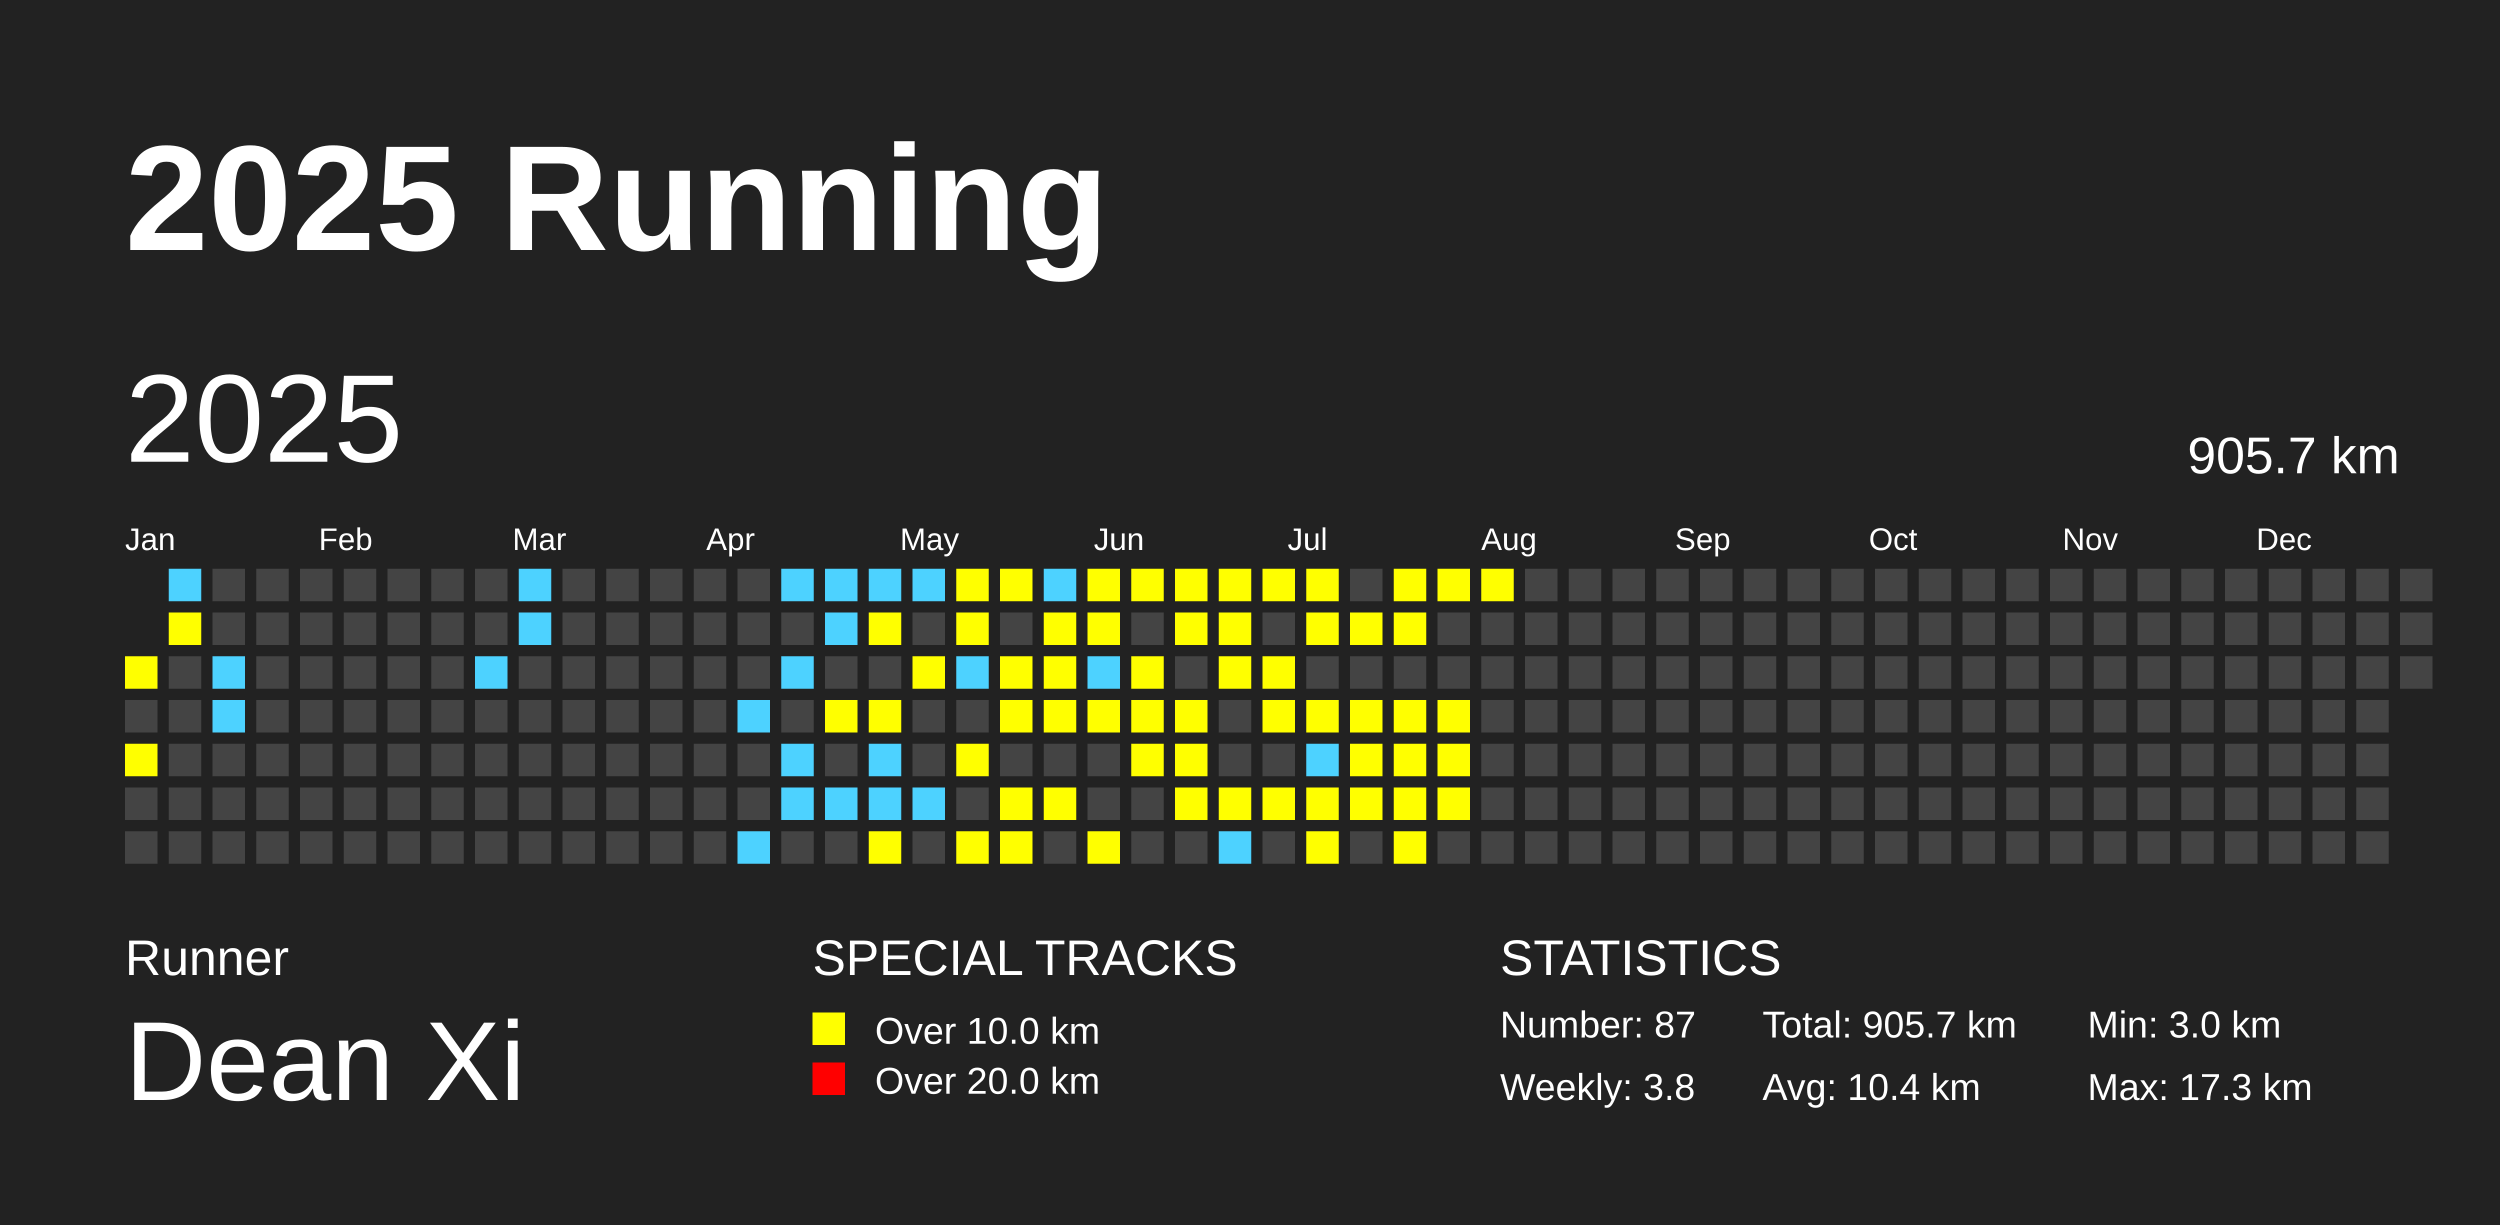
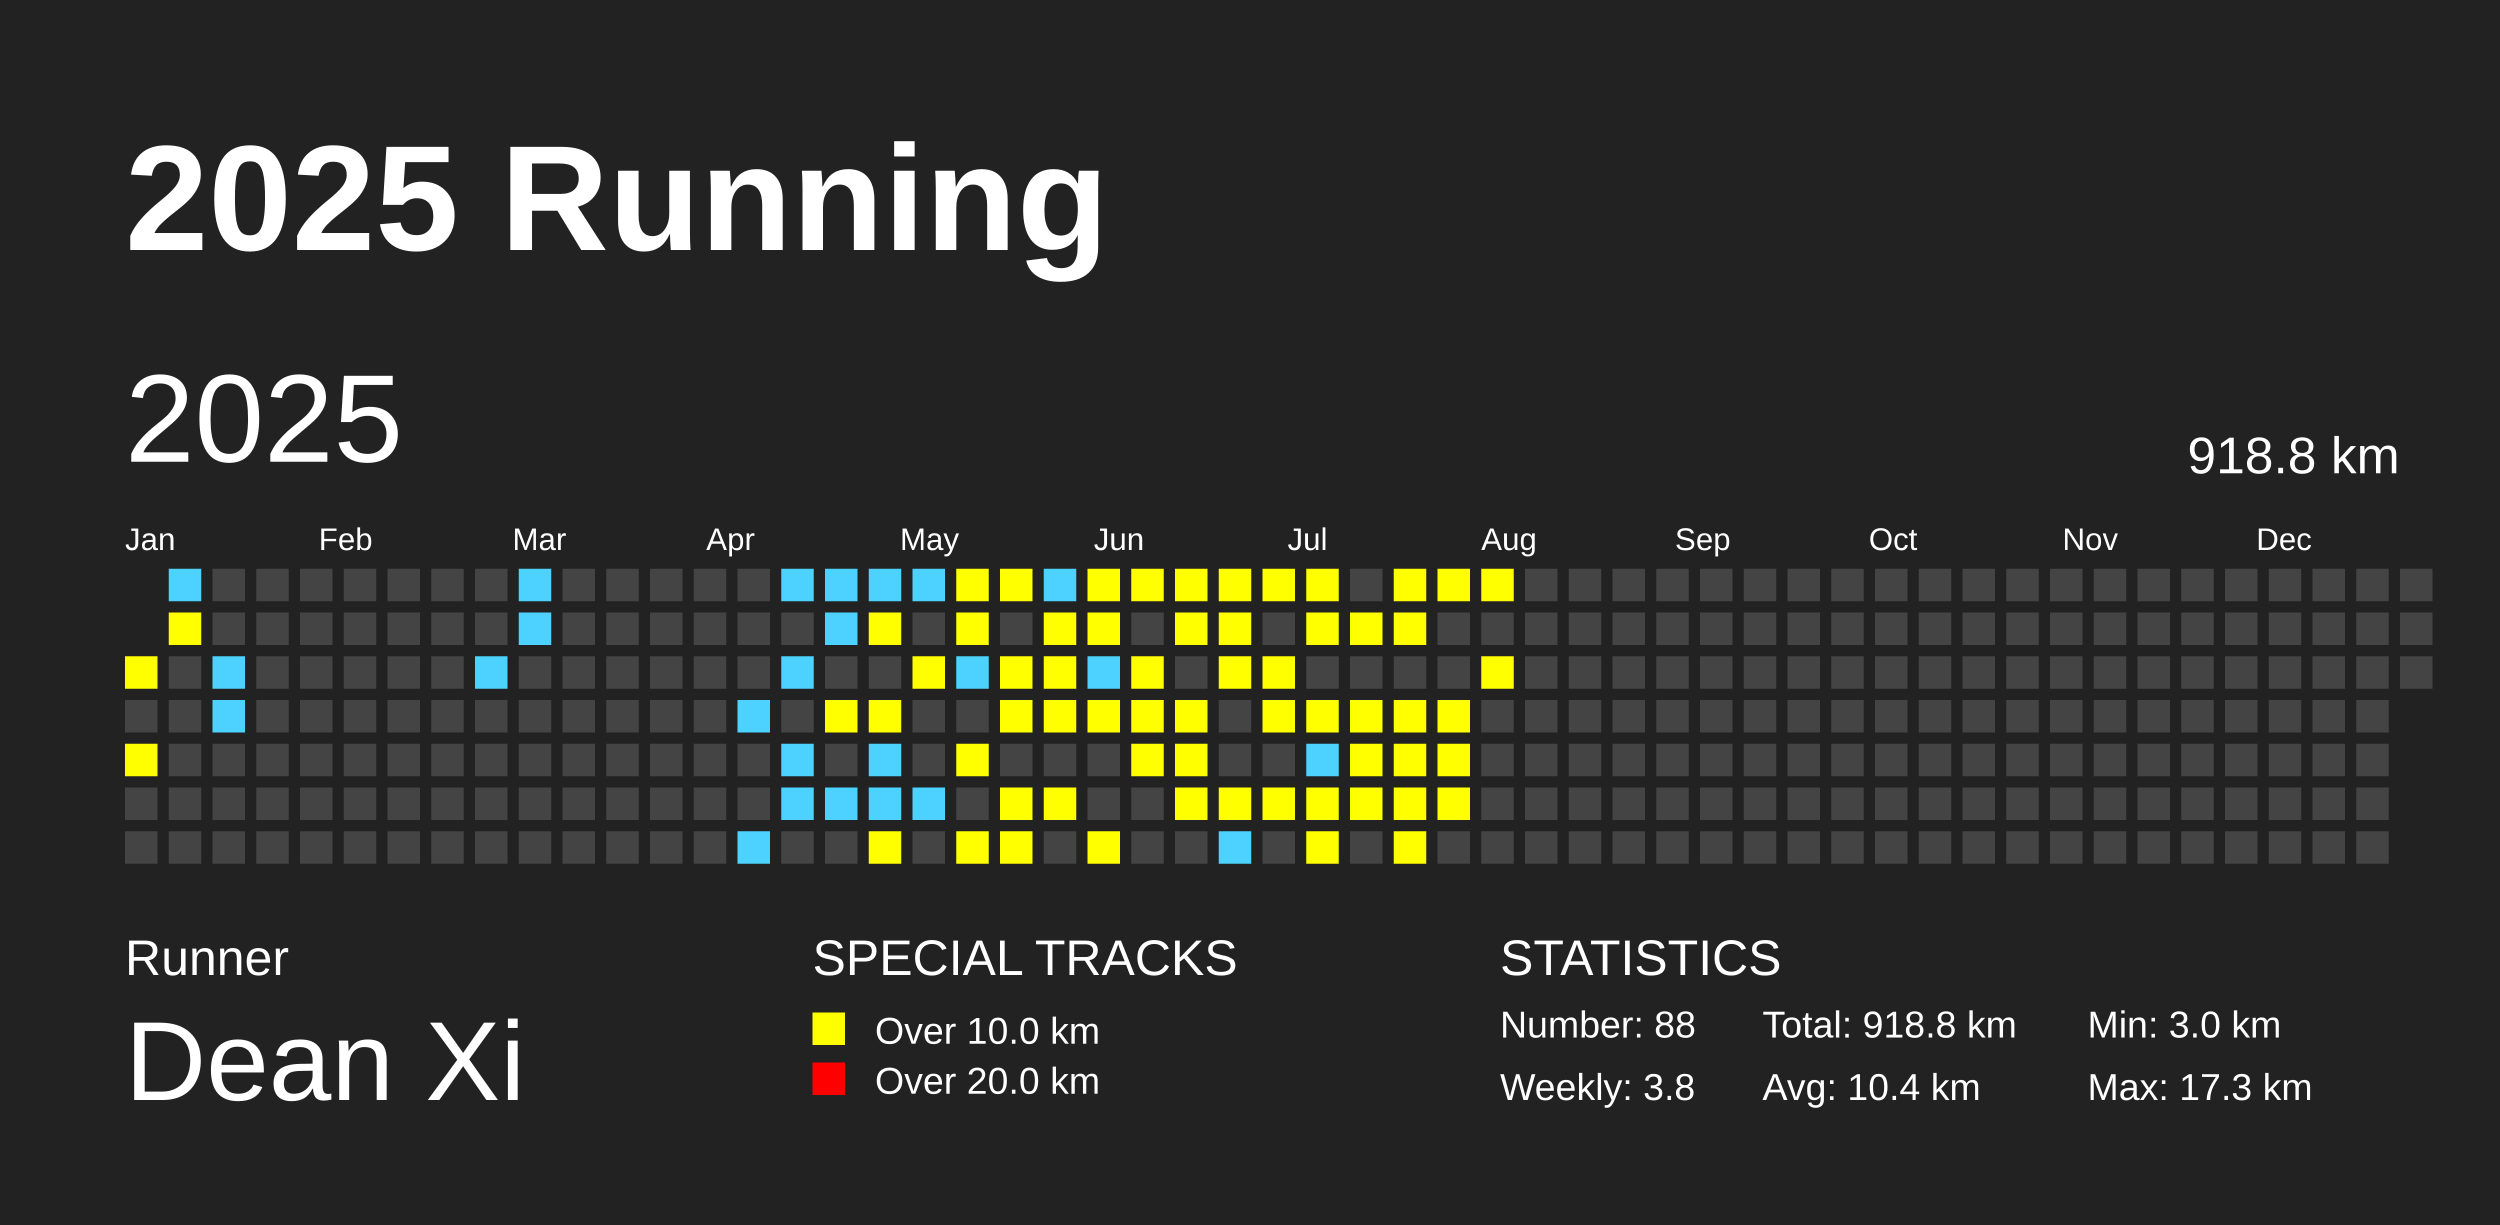
<svg xmlns="http://www.w3.org/2000/svg" baseProfile="full" height="98mm" version="1.1" viewBox="0,0,200,98" width="200mm">
  <defs />
  <rect fill="#222222" height="98" width="200" x="0" y="0" />
  <text fill="#FFFFFF" style="font-size:12px; font-family:Arial; font-weight:bold;" x="10" y="20">2025 Running</text>
  <text fill="#FFFFFF" style="font-size:4px; font-family:Arial" x="10" y="78">Runner</text>
  <text fill="#FFFFFF" style="font-size:9px; font-family:Arial" x="10" y="88">Dean Xi</text>
  <text fill="#FFFFFF" style="font-size:4px; font-family:Arial" x="65" y="78">SPECIAL TRACKS</text>
  <rect fill="yellow" height="2.6" width="2.6" x="65" y="81" />
  <text fill="#FFFFFF" style="font-size:3px; font-family:Arial" x="70" y="83.5">Over 10.0 km</text>
  <rect fill="red" height="2.6" width="2.6" x="65" y="85" />
  <text fill="#FFFFFF" style="font-size:3px; font-family:Arial" x="70" y="87.5">Over 20.0 km</text>
  <text fill="#FFFFFF" style="font-size:4px; font-family:Arial" x="120" y="78">STATISTICS</text>
-   <text fill="#FFFFFF" style="font-size:3px; font-family:Arial" x="120" y="83">Number: 87</text>
+   <text fill="#FFFFFF" style="font-size:3px; font-family:Arial" x="120" y="83">Number: 88</text>
  <text fill="#FFFFFF" style="font-size:3px; font-family:Arial" x="120" y="88">Weekly: 3.8</text>
-   <text fill="#FFFFFF" style="font-size:3px; font-family:Arial" x="141" y="83">Total: 905.7 km</text>
+   <text fill="#FFFFFF" style="font-size:3px; font-family:Arial" x="141" y="83">Total: 918.8 km</text>
  <text fill="#FFFFFF" style="font-size:3px; font-family:Arial" x="141" y="88">Avg: 10.4 km</text>
  <text fill="#FFFFFF" style="font-size:3px; font-family:Arial" x="167" y="83">Min: 3.0 km</text>
  <text fill="#FFFFFF" style="font-size:3px; font-family:Arial" x="167" y="88">Max: 17.3 km</text>
  <text dominant-baseline="hanging" fill="#FFFFFF" style="font-size:10.0px; font-family:Arial;" x="10" y="30">2025</text>
-   <text dominant-baseline="hanging" fill="#FFFFFF" style="font-size:4.125px; font-family:Arial;" x="175" y="35">905.7 km</text>
+   <text dominant-baseline="hanging" fill="#FFFFFF" style="font-size:4.125px; font-family:Arial;" x="175" y="35">918.8 km</text>
  <text fill="#FFFFFF" style="font-size:2.5px; font-family:Arial" x="10.0" y="44">Jan</text>
  <text fill="#FFFFFF" style="font-size:2.5px; font-family:Arial" x="25.5" y="44">Feb</text>
  <text fill="#FFFFFF" style="font-size:2.5px; font-family:Arial" x="41.0" y="44">Mar</text>
  <text fill="#FFFFFF" style="font-size:2.5px; font-family:Arial" x="56.5" y="44">Apr</text>
  <text fill="#FFFFFF" style="font-size:2.5px; font-family:Arial" x="72.0" y="44">May</text>
  <text fill="#FFFFFF" style="font-size:2.5px; font-family:Arial" x="87.5" y="44">Jun</text>
  <text fill="#FFFFFF" style="font-size:2.5px; font-family:Arial" x="103.0" y="44">Jul</text>
  <text fill="#FFFFFF" style="font-size:2.5px; font-family:Arial" x="118.5" y="44">Aug</text>
  <text fill="#FFFFFF" style="font-size:2.5px; font-family:Arial" x="134.0" y="44">Sep</text>
  <text fill="#FFFFFF" style="font-size:2.5px; font-family:Arial" x="149.5" y="44">Oct</text>
  <text fill="#FFFFFF" style="font-size:2.5px; font-family:Arial" x="165.0" y="44">Nov</text>
  <text fill="#FFFFFF" style="font-size:2.5px; font-family:Arial" x="180.5" y="44">Dec</text>
  <rect fill="yellow" height="2.6" width="2.6" x="10.0" y="52.5" />
  <rect fill="#444444" height="2.6" width="2.6" x="10.0" y="56.0" />
  <rect fill="yellow" height="2.6" width="2.6" x="10.0" y="59.5" />
  <rect fill="#444444" height="2.6" width="2.6" x="10.0" y="63.0" />
  <rect fill="#444444" height="2.6" width="2.6" x="10.0" y="66.5" />
  <rect fill="#4DD2FF" height="2.6" width="2.6" x="13.5" y="45.5" />
  <rect fill="yellow" height="2.6" width="2.6" x="13.5" y="49.0" />
  <rect fill="#444444" height="2.6" width="2.6" x="13.5" y="52.5" />
  <rect fill="#444444" height="2.6" width="2.6" x="13.5" y="56.0" />
  <rect fill="#444444" height="2.6" width="2.6" x="13.5" y="59.5" />
  <rect fill="#444444" height="2.6" width="2.6" x="13.5" y="63.0" />
  <rect fill="#444444" height="2.6" width="2.6" x="13.5" y="66.5" />
  <rect fill="#444444" height="2.6" width="2.6" x="17.0" y="45.5" />
  <rect fill="#444444" height="2.6" width="2.6" x="17.0" y="49.0" />
  <rect fill="#4DD2FF" height="2.6" width="2.6" x="17.0" y="52.5" />
  <rect fill="#4DD2FF" height="2.6" width="2.6" x="17.0" y="56.0" />
  <rect fill="#444444" height="2.6" width="2.6" x="17.0" y="59.5" />
  <rect fill="#444444" height="2.6" width="2.6" x="17.0" y="63.0" />
  <rect fill="#444444" height="2.6" width="2.6" x="17.0" y="66.5" />
  <rect fill="#444444" height="2.6" width="2.6" x="20.5" y="45.5" />
  <rect fill="#444444" height="2.6" width="2.6" x="20.5" y="49.0" />
  <rect fill="#444444" height="2.6" width="2.6" x="20.5" y="52.5" />
  <rect fill="#444444" height="2.6" width="2.6" x="20.5" y="56.0" />
  <rect fill="#444444" height="2.6" width="2.6" x="20.5" y="59.5" />
  <rect fill="#444444" height="2.6" width="2.6" x="20.5" y="63.0" />
  <rect fill="#444444" height="2.6" width="2.6" x="20.5" y="66.5" />
  <rect fill="#444444" height="2.6" width="2.6" x="24.0" y="45.5" />
  <rect fill="#444444" height="2.6" width="2.6" x="24.0" y="49.0" />
  <rect fill="#444444" height="2.6" width="2.6" x="24.0" y="52.5" />
  <rect fill="#444444" height="2.6" width="2.6" x="24.0" y="56.0" />
  <rect fill="#444444" height="2.6" width="2.6" x="24.0" y="59.5" />
  <rect fill="#444444" height="2.6" width="2.6" x="24.0" y="63.0" />
  <rect fill="#444444" height="2.6" width="2.6" x="24.0" y="66.5" />
  <rect fill="#444444" height="2.6" width="2.6" x="27.5" y="45.5" />
  <rect fill="#444444" height="2.6" width="2.6" x="27.5" y="49.0" />
  <rect fill="#444444" height="2.6" width="2.6" x="27.5" y="52.5" />
  <rect fill="#444444" height="2.6" width="2.6" x="27.5" y="56.0" />
  <rect fill="#444444" height="2.6" width="2.6" x="27.5" y="59.5" />
  <rect fill="#444444" height="2.6" width="2.6" x="27.5" y="63.0" />
  <rect fill="#444444" height="2.6" width="2.6" x="27.5" y="66.5" />
  <rect fill="#444444" height="2.6" width="2.6" x="31.0" y="45.5" />
  <rect fill="#444444" height="2.6" width="2.6" x="31.0" y="49.0" />
  <rect fill="#444444" height="2.6" width="2.6" x="31.0" y="52.5" />
  <rect fill="#444444" height="2.6" width="2.6" x="31.0" y="56.0" />
  <rect fill="#444444" height="2.6" width="2.6" x="31.0" y="59.5" />
  <rect fill="#444444" height="2.6" width="2.6" x="31.0" y="63.0" />
  <rect fill="#444444" height="2.6" width="2.6" x="31.0" y="66.5" />
  <rect fill="#444444" height="2.6" width="2.6" x="34.5" y="45.5" />
  <rect fill="#444444" height="2.6" width="2.6" x="34.5" y="49.0" />
  <rect fill="#444444" height="2.6" width="2.6" x="34.5" y="52.5" />
  <rect fill="#444444" height="2.6" width="2.6" x="34.5" y="56.0" />
  <rect fill="#444444" height="2.6" width="2.6" x="34.5" y="59.5" />
  <rect fill="#444444" height="2.6" width="2.6" x="34.5" y="63.0" />
  <rect fill="#444444" height="2.6" width="2.6" x="34.5" y="66.5" />
  <rect fill="#444444" height="2.6" width="2.6" x="38.0" y="45.5" />
  <rect fill="#444444" height="2.6" width="2.6" x="38.0" y="49.0" />
  <rect fill="#4DD2FF" height="2.6" width="2.6" x="38.0" y="52.5" />
  <rect fill="#444444" height="2.6" width="2.6" x="38.0" y="56.0" />
  <rect fill="#444444" height="2.6" width="2.6" x="38.0" y="59.5" />
  <rect fill="#444444" height="2.6" width="2.6" x="38.0" y="63.0" />
  <rect fill="#444444" height="2.6" width="2.6" x="38.0" y="66.5" />
  <rect fill="#4DD2FF" height="2.6" width="2.6" x="41.5" y="45.5" />
  <rect fill="#4DD2FF" height="2.6" width="2.6" x="41.5" y="49.0" />
  <rect fill="#444444" height="2.6" width="2.6" x="41.5" y="52.5" />
  <rect fill="#444444" height="2.6" width="2.6" x="41.5" y="56.0" />
  <rect fill="#444444" height="2.6" width="2.6" x="41.5" y="59.5" />
  <rect fill="#444444" height="2.6" width="2.6" x="41.5" y="63.0" />
  <rect fill="#444444" height="2.6" width="2.6" x="41.5" y="66.5" />
  <rect fill="#444444" height="2.6" width="2.6" x="45.0" y="45.5" />
  <rect fill="#444444" height="2.6" width="2.6" x="45.0" y="49.0" />
  <rect fill="#444444" height="2.6" width="2.6" x="45.0" y="52.5" />
  <rect fill="#444444" height="2.6" width="2.6" x="45.0" y="56.0" />
  <rect fill="#444444" height="2.6" width="2.6" x="45.0" y="59.5" />
  <rect fill="#444444" height="2.6" width="2.6" x="45.0" y="63.0" />
  <rect fill="#444444" height="2.6" width="2.6" x="45.0" y="66.5" />
  <rect fill="#444444" height="2.6" width="2.6" x="48.5" y="45.5" />
  <rect fill="#444444" height="2.6" width="2.6" x="48.5" y="49.0" />
  <rect fill="#444444" height="2.6" width="2.6" x="48.5" y="52.5" />
  <rect fill="#444444" height="2.6" width="2.6" x="48.5" y="56.0" />
  <rect fill="#444444" height="2.6" width="2.6" x="48.5" y="59.5" />
  <rect fill="#444444" height="2.6" width="2.6" x="48.5" y="63.0" />
  <rect fill="#444444" height="2.6" width="2.6" x="48.5" y="66.5" />
  <rect fill="#444444" height="2.6" width="2.6" x="52.0" y="45.5" />
  <rect fill="#444444" height="2.6" width="2.6" x="52.0" y="49.0" />
  <rect fill="#444444" height="2.6" width="2.6" x="52.0" y="52.5" />
  <rect fill="#444444" height="2.6" width="2.6" x="52.0" y="56.0" />
  <rect fill="#444444" height="2.6" width="2.6" x="52.0" y="59.5" />
  <rect fill="#444444" height="2.6" width="2.6" x="52.0" y="63.0" />
  <rect fill="#444444" height="2.6" width="2.6" x="52.0" y="66.5" />
  <rect fill="#444444" height="2.6" width="2.6" x="55.5" y="45.5" />
  <rect fill="#444444" height="2.6" width="2.6" x="55.5" y="49.0" />
  <rect fill="#444444" height="2.6" width="2.6" x="55.5" y="52.5" />
  <rect fill="#444444" height="2.6" width="2.6" x="55.5" y="56.0" />
  <rect fill="#444444" height="2.6" width="2.6" x="55.5" y="59.5" />
  <rect fill="#444444" height="2.6" width="2.6" x="55.5" y="63.0" />
  <rect fill="#444444" height="2.6" width="2.6" x="55.5" y="66.5" />
  <rect fill="#444444" height="2.6" width="2.6" x="59.0" y="45.5" />
  <rect fill="#444444" height="2.6" width="2.6" x="59.0" y="49.0" />
  <rect fill="#444444" height="2.6" width="2.6" x="59.0" y="52.5" />
  <rect fill="#4DD2FF" height="2.6" width="2.6" x="59.0" y="56.0" />
  <rect fill="#444444" height="2.6" width="2.6" x="59.0" y="59.5" />
  <rect fill="#444444" height="2.6" width="2.6" x="59.0" y="63.0" />
  <rect fill="#4DD2FF" height="2.6" width="2.6" x="59.0" y="66.5" />
  <rect fill="#4DD2FF" height="2.6" width="2.6" x="62.5" y="45.5" />
  <rect fill="#444444" height="2.6" width="2.6" x="62.5" y="49.0" />
  <rect fill="#4DD2FF" height="2.6" width="2.6" x="62.5" y="52.5" />
  <rect fill="#444444" height="2.6" width="2.6" x="62.5" y="56.0" />
  <rect fill="#4DD2FF" height="2.6" width="2.6" x="62.5" y="59.5" />
  <rect fill="#4DD2FF" height="2.6" width="2.6" x="62.5" y="63.0" />
  <rect fill="#444444" height="2.6" width="2.6" x="62.5" y="66.5" />
  <rect fill="#4DD2FF" height="2.6" width="2.6" x="66.0" y="45.5" />
  <rect fill="#4DD2FF" height="2.6" width="2.6" x="66.0" y="49.0" />
  <rect fill="#444444" height="2.6" width="2.6" x="66.0" y="52.5" />
  <rect fill="yellow" height="2.6" width="2.6" x="66.0" y="56.0" />
  <rect fill="#444444" height="2.6" width="2.6" x="66.0" y="59.5" />
  <rect fill="#4DD2FF" height="2.6" width="2.6" x="66.0" y="63.0" />
  <rect fill="#444444" height="2.6" width="2.6" x="66.0" y="66.5" />
  <rect fill="#4DD2FF" height="2.6" width="2.6" x="69.5" y="45.5" />
  <rect fill="yellow" height="2.6" width="2.6" x="69.5" y="49.0" />
  <rect fill="#444444" height="2.6" width="2.6" x="69.5" y="52.5" />
  <rect fill="yellow" height="2.6" width="2.6" x="69.5" y="56.0" />
  <rect fill="#4DD2FF" height="2.6" width="2.6" x="69.5" y="59.5" />
  <rect fill="#4DD2FF" height="2.6" width="2.6" x="69.5" y="63.0" />
  <rect fill="yellow" height="2.6" width="2.6" x="69.5" y="66.5" />
  <rect fill="#4DD2FF" height="2.6" width="2.6" x="73.0" y="45.5" />
  <rect fill="#444444" height="2.6" width="2.6" x="73.0" y="49.0" />
  <rect fill="yellow" height="2.6" width="2.6" x="73.0" y="52.5" />
  <rect fill="#444444" height="2.6" width="2.6" x="73.0" y="56.0" />
  <rect fill="#444444" height="2.6" width="2.6" x="73.0" y="59.5" />
  <rect fill="#4DD2FF" height="2.6" width="2.6" x="73.0" y="63.0" />
  <rect fill="#444444" height="2.6" width="2.6" x="73.0" y="66.5" />
  <rect fill="yellow" height="2.6" width="2.6" x="76.5" y="45.5" />
  <rect fill="yellow" height="2.6" width="2.6" x="76.5" y="49.0" />
  <rect fill="#4DD2FF" height="2.6" width="2.6" x="76.5" y="52.5" />
  <rect fill="#444444" height="2.6" width="2.6" x="76.5" y="56.0" />
  <rect fill="yellow" height="2.6" width="2.6" x="76.5" y="59.5" />
  <rect fill="#444444" height="2.6" width="2.6" x="76.5" y="63.0" />
  <rect fill="yellow" height="2.6" width="2.6" x="76.5" y="66.5" />
  <rect fill="yellow" height="2.6" width="2.6" x="80.0" y="45.5" />
  <rect fill="#444444" height="2.6" width="2.6" x="80.0" y="49.0" />
  <rect fill="yellow" height="2.6" width="2.6" x="80.0" y="52.5" />
  <rect fill="yellow" height="2.6" width="2.6" x="80.0" y="56.0" />
  <rect fill="#444444" height="2.6" width="2.6" x="80.0" y="59.5" />
  <rect fill="yellow" height="2.6" width="2.6" x="80.0" y="63.0" />
  <rect fill="yellow" height="2.6" width="2.6" x="80.0" y="66.5" />
  <rect fill="#4DD2FF" height="2.6" width="2.6" x="83.5" y="45.5" />
  <rect fill="yellow" height="2.6" width="2.6" x="83.5" y="49.0" />
  <rect fill="yellow" height="2.6" width="2.6" x="83.5" y="52.5" />
  <rect fill="yellow" height="2.6" width="2.6" x="83.5" y="56.0" />
  <rect fill="#444444" height="2.6" width="2.6" x="83.5" y="59.5" />
  <rect fill="yellow" height="2.6" width="2.6" x="83.5" y="63.0" />
  <rect fill="#444444" height="2.6" width="2.6" x="83.5" y="66.5" />
  <rect fill="yellow" height="2.6" width="2.6" x="87.0" y="45.5" />
  <rect fill="yellow" height="2.6" width="2.6" x="87.0" y="49.0" />
  <rect fill="#4DD2FF" height="2.6" width="2.6" x="87.0" y="52.5" />
  <rect fill="yellow" height="2.6" width="2.6" x="87.0" y="56.0" />
  <rect fill="#444444" height="2.6" width="2.6" x="87.0" y="59.5" />
  <rect fill="#444444" height="2.6" width="2.6" x="87.0" y="63.0" />
  <rect fill="yellow" height="2.6" width="2.6" x="87.0" y="66.5" />
  <rect fill="yellow" height="2.6" width="2.6" x="90.5" y="45.5" />
  <rect fill="#444444" height="2.6" width="2.6" x="90.5" y="49.0" />
  <rect fill="yellow" height="2.6" width="2.6" x="90.5" y="52.5" />
  <rect fill="yellow" height="2.6" width="2.6" x="90.5" y="56.0" />
  <rect fill="yellow" height="2.6" width="2.6" x="90.5" y="59.5" />
  <rect fill="#444444" height="2.6" width="2.6" x="90.5" y="63.0" />
  <rect fill="#444444" height="2.6" width="2.6" x="90.5" y="66.5" />
  <rect fill="yellow" height="2.6" width="2.6" x="94.0" y="45.5" />
  <rect fill="yellow" height="2.6" width="2.6" x="94.0" y="49.0" />
  <rect fill="#444444" height="2.6" width="2.6" x="94.0" y="52.5" />
  <rect fill="yellow" height="2.6" width="2.6" x="94.0" y="56.0" />
  <rect fill="yellow" height="2.6" width="2.6" x="94.0" y="59.5" />
  <rect fill="yellow" height="2.6" width="2.6" x="94.0" y="63.0" />
  <rect fill="#444444" height="2.6" width="2.6" x="94.0" y="66.5" />
  <rect fill="yellow" height="2.6" width="2.6" x="97.5" y="45.5" />
  <rect fill="yellow" height="2.6" width="2.6" x="97.5" y="49.0" />
  <rect fill="yellow" height="2.6" width="2.6" x="97.5" y="52.5" />
  <rect fill="#444444" height="2.6" width="2.6" x="97.5" y="56.0" />
  <rect fill="#444444" height="2.6" width="2.6" x="97.5" y="59.5" />
  <rect fill="yellow" height="2.6" width="2.6" x="97.5" y="63.0" />
  <rect fill="#4DD2FF" height="2.6" width="2.6" x="97.5" y="66.5" />
  <rect fill="yellow" height="2.6" width="2.6" x="101.0" y="45.5" />
  <rect fill="#444444" height="2.6" width="2.6" x="101.0" y="49.0" />
  <rect fill="yellow" height="2.6" width="2.6" x="101.0" y="52.5" />
  <rect fill="yellow" height="2.6" width="2.6" x="101.0" y="56.0" />
  <rect fill="#444444" height="2.6" width="2.6" x="101.0" y="59.5" />
  <rect fill="yellow" height="2.6" width="2.6" x="101.0" y="63.0" />
  <rect fill="#444444" height="2.6" width="2.6" x="101.0" y="66.5" />
  <rect fill="yellow" height="2.6" width="2.6" x="104.5" y="45.5" />
  <rect fill="yellow" height="2.6" width="2.6" x="104.5" y="49.0" />
  <rect fill="#444444" height="2.6" width="2.6" x="104.5" y="52.5" />
  <rect fill="yellow" height="2.6" width="2.6" x="104.5" y="56.0" />
  <rect fill="#4DD2FF" height="2.6" width="2.6" x="104.5" y="59.5" />
  <rect fill="yellow" height="2.6" width="2.6" x="104.5" y="63.0" />
  <rect fill="yellow" height="2.6" width="2.6" x="104.5" y="66.5" />
  <rect fill="#444444" height="2.6" width="2.6" x="108.0" y="45.5" />
  <rect fill="yellow" height="2.6" width="2.6" x="108.0" y="49.0" />
  <rect fill="#444444" height="2.6" width="2.6" x="108.0" y="52.5" />
  <rect fill="yellow" height="2.6" width="2.6" x="108.0" y="56.0" />
  <rect fill="yellow" height="2.6" width="2.6" x="108.0" y="59.5" />
  <rect fill="yellow" height="2.6" width="2.6" x="108.0" y="63.0" />
  <rect fill="#444444" height="2.6" width="2.6" x="108.0" y="66.5" />
  <rect fill="yellow" height="2.6" width="2.6" x="111.5" y="45.5" />
  <rect fill="yellow" height="2.6" width="2.6" x="111.5" y="49.0" />
  <rect fill="#444444" height="2.6" width="2.6" x="111.5" y="52.5" />
  <rect fill="yellow" height="2.6" width="2.6" x="111.5" y="56.0" />
  <rect fill="yellow" height="2.6" width="2.6" x="111.5" y="59.5" />
  <rect fill="yellow" height="2.6" width="2.6" x="111.5" y="63.0" />
  <rect fill="yellow" height="2.6" width="2.6" x="111.5" y="66.5" />
  <rect fill="yellow" height="2.6" width="2.6" x="115.0" y="45.5" />
  <rect fill="#444444" height="2.6" width="2.6" x="115.0" y="49.0" />
  <rect fill="#444444" height="2.6" width="2.6" x="115.0" y="52.5" />
  <rect fill="yellow" height="2.6" width="2.6" x="115.0" y="56.0" />
  <rect fill="yellow" height="2.6" width="2.6" x="115.0" y="59.5" />
  <rect fill="yellow" height="2.6" width="2.6" x="115.0" y="63.0" />
  <rect fill="#444444" height="2.6" width="2.6" x="115.0" y="66.5" />
  <rect fill="yellow" height="2.6" width="2.6" x="118.5" y="45.5" />
  <rect fill="#444444" height="2.6" width="2.6" x="118.5" y="49.0" />
-   <rect fill="#444444" height="2.6" width="2.6" x="118.5" y="52.5" />
+   <rect fill="yellow" height="2.6" width="2.6" x="118.5" y="52.5" />
  <rect fill="#444444" height="2.6" width="2.6" x="118.5" y="56.0" />
  <rect fill="#444444" height="2.6" width="2.6" x="118.5" y="59.5" />
  <rect fill="#444444" height="2.6" width="2.6" x="118.5" y="63.0" />
  <rect fill="#444444" height="2.6" width="2.6" x="118.5" y="66.5" />
  <rect fill="#444444" height="2.6" width="2.6" x="122.0" y="45.5" />
  <rect fill="#444444" height="2.6" width="2.6" x="122.0" y="49.0" />
  <rect fill="#444444" height="2.6" width="2.6" x="122.0" y="52.5" />
  <rect fill="#444444" height="2.6" width="2.6" x="122.0" y="56.0" />
  <rect fill="#444444" height="2.6" width="2.6" x="122.0" y="59.5" />
  <rect fill="#444444" height="2.6" width="2.6" x="122.0" y="63.0" />
  <rect fill="#444444" height="2.6" width="2.6" x="122.0" y="66.5" />
  <rect fill="#444444" height="2.6" width="2.6" x="125.5" y="45.5" />
  <rect fill="#444444" height="2.6" width="2.6" x="125.5" y="49.0" />
  <rect fill="#444444" height="2.6" width="2.6" x="125.5" y="52.5" />
  <rect fill="#444444" height="2.6" width="2.6" x="125.5" y="56.0" />
  <rect fill="#444444" height="2.6" width="2.6" x="125.5" y="59.5" />
  <rect fill="#444444" height="2.6" width="2.6" x="125.5" y="63.0" />
  <rect fill="#444444" height="2.6" width="2.6" x="125.5" y="66.5" />
  <rect fill="#444444" height="2.6" width="2.6" x="129.0" y="45.5" />
  <rect fill="#444444" height="2.6" width="2.6" x="129.0" y="49.0" />
  <rect fill="#444444" height="2.6" width="2.6" x="129.0" y="52.5" />
  <rect fill="#444444" height="2.6" width="2.6" x="129.0" y="56.0" />
  <rect fill="#444444" height="2.6" width="2.6" x="129.0" y="59.5" />
  <rect fill="#444444" height="2.6" width="2.6" x="129.0" y="63.0" />
  <rect fill="#444444" height="2.6" width="2.6" x="129.0" y="66.5" />
  <rect fill="#444444" height="2.6" width="2.6" x="132.5" y="45.5" />
  <rect fill="#444444" height="2.6" width="2.6" x="132.5" y="49.0" />
  <rect fill="#444444" height="2.6" width="2.6" x="132.5" y="52.5" />
  <rect fill="#444444" height="2.6" width="2.6" x="132.5" y="56.0" />
  <rect fill="#444444" height="2.6" width="2.6" x="132.5" y="59.5" />
  <rect fill="#444444" height="2.6" width="2.6" x="132.5" y="63.0" />
  <rect fill="#444444" height="2.6" width="2.6" x="132.5" y="66.5" />
  <rect fill="#444444" height="2.6" width="2.6" x="136.0" y="45.5" />
  <rect fill="#444444" height="2.6" width="2.6" x="136.0" y="49.0" />
  <rect fill="#444444" height="2.6" width="2.6" x="136.0" y="52.5" />
  <rect fill="#444444" height="2.6" width="2.6" x="136.0" y="56.0" />
  <rect fill="#444444" height="2.6" width="2.6" x="136.0" y="59.5" />
  <rect fill="#444444" height="2.6" width="2.6" x="136.0" y="63.0" />
  <rect fill="#444444" height="2.6" width="2.6" x="136.0" y="66.5" />
  <rect fill="#444444" height="2.6" width="2.6" x="139.5" y="45.5" />
  <rect fill="#444444" height="2.6" width="2.6" x="139.5" y="49.0" />
  <rect fill="#444444" height="2.6" width="2.6" x="139.5" y="52.5" />
  <rect fill="#444444" height="2.6" width="2.6" x="139.5" y="56.0" />
  <rect fill="#444444" height="2.6" width="2.6" x="139.5" y="59.5" />
  <rect fill="#444444" height="2.6" width="2.6" x="139.5" y="63.0" />
  <rect fill="#444444" height="2.6" width="2.6" x="139.5" y="66.5" />
  <rect fill="#444444" height="2.6" width="2.6" x="143.0" y="45.5" />
  <rect fill="#444444" height="2.6" width="2.6" x="143.0" y="49.0" />
  <rect fill="#444444" height="2.6" width="2.6" x="143.0" y="52.5" />
  <rect fill="#444444" height="2.6" width="2.6" x="143.0" y="56.0" />
  <rect fill="#444444" height="2.6" width="2.6" x="143.0" y="59.5" />
  <rect fill="#444444" height="2.6" width="2.6" x="143.0" y="63.0" />
  <rect fill="#444444" height="2.6" width="2.6" x="143.0" y="66.5" />
  <rect fill="#444444" height="2.6" width="2.6" x="146.5" y="45.5" />
  <rect fill="#444444" height="2.6" width="2.6" x="146.5" y="49.0" />
  <rect fill="#444444" height="2.6" width="2.6" x="146.5" y="52.5" />
  <rect fill="#444444" height="2.6" width="2.6" x="146.5" y="56.0" />
  <rect fill="#444444" height="2.6" width="2.6" x="146.5" y="59.5" />
  <rect fill="#444444" height="2.6" width="2.6" x="146.5" y="63.0" />
  <rect fill="#444444" height="2.6" width="2.6" x="146.5" y="66.5" />
  <rect fill="#444444" height="2.6" width="2.6" x="150.0" y="45.5" />
  <rect fill="#444444" height="2.6" width="2.6" x="150.0" y="49.0" />
  <rect fill="#444444" height="2.6" width="2.6" x="150.0" y="52.5" />
  <rect fill="#444444" height="2.6" width="2.6" x="150.0" y="56.0" />
  <rect fill="#444444" height="2.6" width="2.6" x="150.0" y="59.5" />
  <rect fill="#444444" height="2.6" width="2.6" x="150.0" y="63.0" />
  <rect fill="#444444" height="2.6" width="2.6" x="150.0" y="66.5" />
  <rect fill="#444444" height="2.6" width="2.6" x="153.5" y="45.5" />
  <rect fill="#444444" height="2.6" width="2.6" x="153.5" y="49.0" />
  <rect fill="#444444" height="2.6" width="2.6" x="153.5" y="52.5" />
  <rect fill="#444444" height="2.6" width="2.6" x="153.5" y="56.0" />
  <rect fill="#444444" height="2.6" width="2.6" x="153.5" y="59.5" />
  <rect fill="#444444" height="2.6" width="2.6" x="153.5" y="63.0" />
  <rect fill="#444444" height="2.6" width="2.6" x="153.5" y="66.5" />
  <rect fill="#444444" height="2.6" width="2.6" x="157.0" y="45.5" />
  <rect fill="#444444" height="2.6" width="2.6" x="157.0" y="49.0" />
  <rect fill="#444444" height="2.6" width="2.6" x="157.0" y="52.5" />
  <rect fill="#444444" height="2.6" width="2.6" x="157.0" y="56.0" />
  <rect fill="#444444" height="2.6" width="2.6" x="157.0" y="59.5" />
  <rect fill="#444444" height="2.6" width="2.6" x="157.0" y="63.0" />
  <rect fill="#444444" height="2.6" width="2.6" x="157.0" y="66.5" />
  <rect fill="#444444" height="2.6" width="2.6" x="160.5" y="45.5" />
  <rect fill="#444444" height="2.6" width="2.6" x="160.5" y="49.0" />
  <rect fill="#444444" height="2.6" width="2.6" x="160.5" y="52.5" />
  <rect fill="#444444" height="2.6" width="2.6" x="160.5" y="56.0" />
  <rect fill="#444444" height="2.6" width="2.6" x="160.5" y="59.5" />
  <rect fill="#444444" height="2.6" width="2.6" x="160.5" y="63.0" />
  <rect fill="#444444" height="2.6" width="2.6" x="160.5" y="66.5" />
  <rect fill="#444444" height="2.6" width="2.6" x="164.0" y="45.5" />
  <rect fill="#444444" height="2.6" width="2.6" x="164.0" y="49.0" />
  <rect fill="#444444" height="2.6" width="2.6" x="164.0" y="52.5" />
  <rect fill="#444444" height="2.6" width="2.6" x="164.0" y="56.0" />
  <rect fill="#444444" height="2.6" width="2.6" x="164.0" y="59.5" />
  <rect fill="#444444" height="2.6" width="2.6" x="164.0" y="63.0" />
  <rect fill="#444444" height="2.6" width="2.6" x="164.0" y="66.5" />
  <rect fill="#444444" height="2.6" width="2.6" x="167.5" y="45.5" />
  <rect fill="#444444" height="2.6" width="2.6" x="167.5" y="49.0" />
  <rect fill="#444444" height="2.6" width="2.6" x="167.5" y="52.5" />
  <rect fill="#444444" height="2.6" width="2.6" x="167.5" y="56.0" />
  <rect fill="#444444" height="2.6" width="2.6" x="167.5" y="59.5" />
  <rect fill="#444444" height="2.6" width="2.6" x="167.5" y="63.0" />
  <rect fill="#444444" height="2.6" width="2.6" x="167.5" y="66.5" />
  <rect fill="#444444" height="2.6" width="2.6" x="171.0" y="45.5" />
  <rect fill="#444444" height="2.6" width="2.6" x="171.0" y="49.0" />
  <rect fill="#444444" height="2.6" width="2.6" x="171.0" y="52.5" />
  <rect fill="#444444" height="2.6" width="2.6" x="171.0" y="56.0" />
  <rect fill="#444444" height="2.6" width="2.6" x="171.0" y="59.5" />
  <rect fill="#444444" height="2.6" width="2.6" x="171.0" y="63.0" />
  <rect fill="#444444" height="2.6" width="2.6" x="171.0" y="66.5" />
  <rect fill="#444444" height="2.6" width="2.6" x="174.5" y="45.5" />
  <rect fill="#444444" height="2.6" width="2.6" x="174.5" y="49.0" />
  <rect fill="#444444" height="2.6" width="2.6" x="174.5" y="52.5" />
  <rect fill="#444444" height="2.6" width="2.6" x="174.5" y="56.0" />
  <rect fill="#444444" height="2.6" width="2.6" x="174.5" y="59.5" />
  <rect fill="#444444" height="2.6" width="2.6" x="174.5" y="63.0" />
  <rect fill="#444444" height="2.6" width="2.6" x="174.5" y="66.5" />
  <rect fill="#444444" height="2.6" width="2.6" x="178.0" y="45.5" />
  <rect fill="#444444" height="2.6" width="2.6" x="178.0" y="49.0" />
  <rect fill="#444444" height="2.6" width="2.6" x="178.0" y="52.5" />
  <rect fill="#444444" height="2.6" width="2.6" x="178.0" y="56.0" />
  <rect fill="#444444" height="2.6" width="2.6" x="178.0" y="59.5" />
  <rect fill="#444444" height="2.6" width="2.6" x="178.0" y="63.0" />
  <rect fill="#444444" height="2.6" width="2.6" x="178.0" y="66.5" />
  <rect fill="#444444" height="2.6" width="2.6" x="181.5" y="45.5" />
  <rect fill="#444444" height="2.6" width="2.6" x="181.5" y="49.0" />
  <rect fill="#444444" height="2.6" width="2.6" x="181.5" y="52.5" />
  <rect fill="#444444" height="2.6" width="2.6" x="181.5" y="56.0" />
  <rect fill="#444444" height="2.6" width="2.6" x="181.5" y="59.5" />
  <rect fill="#444444" height="2.6" width="2.6" x="181.5" y="63.0" />
  <rect fill="#444444" height="2.6" width="2.6" x="181.5" y="66.5" />
  <rect fill="#444444" height="2.6" width="2.6" x="185.0" y="45.5" />
  <rect fill="#444444" height="2.6" width="2.6" x="185.0" y="49.0" />
  <rect fill="#444444" height="2.6" width="2.6" x="185.0" y="52.5" />
  <rect fill="#444444" height="2.6" width="2.6" x="185.0" y="56.0" />
  <rect fill="#444444" height="2.6" width="2.6" x="185.0" y="59.5" />
  <rect fill="#444444" height="2.6" width="2.6" x="185.0" y="63.0" />
  <rect fill="#444444" height="2.6" width="2.6" x="185.0" y="66.5" />
  <rect fill="#444444" height="2.6" width="2.6" x="188.5" y="45.5" />
  <rect fill="#444444" height="2.6" width="2.6" x="188.5" y="49.0" />
  <rect fill="#444444" height="2.6" width="2.6" x="188.5" y="52.5" />
  <rect fill="#444444" height="2.6" width="2.6" x="188.5" y="56.0" />
  <rect fill="#444444" height="2.6" width="2.6" x="188.5" y="59.5" />
  <rect fill="#444444" height="2.6" width="2.6" x="188.5" y="63.0" />
  <rect fill="#444444" height="2.6" width="2.6" x="188.5" y="66.5" />
  <rect fill="#444444" height="2.6" width="2.6" x="192.0" y="45.5" />
  <rect fill="#444444" height="2.6" width="2.6" x="192.0" y="49.0" />
  <rect fill="#444444" height="2.6" width="2.6" x="192.0" y="52.5" />
</svg>
